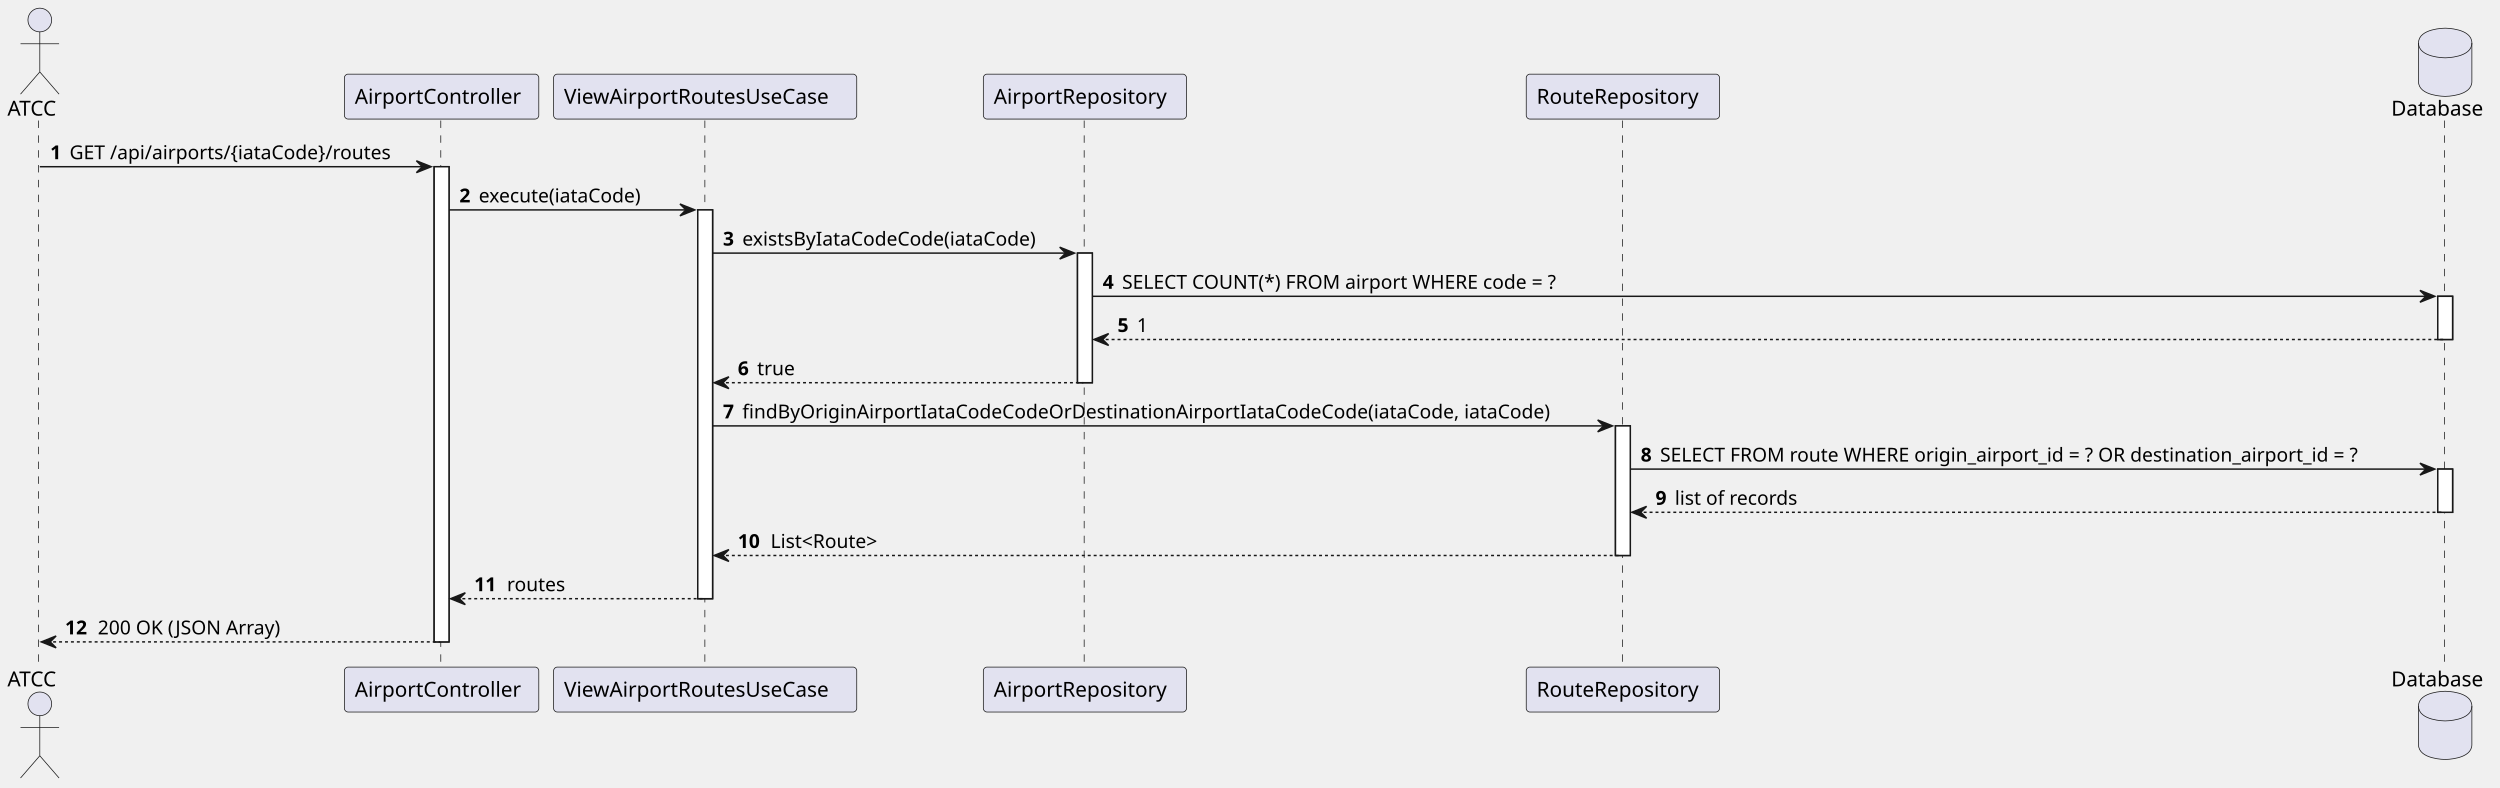
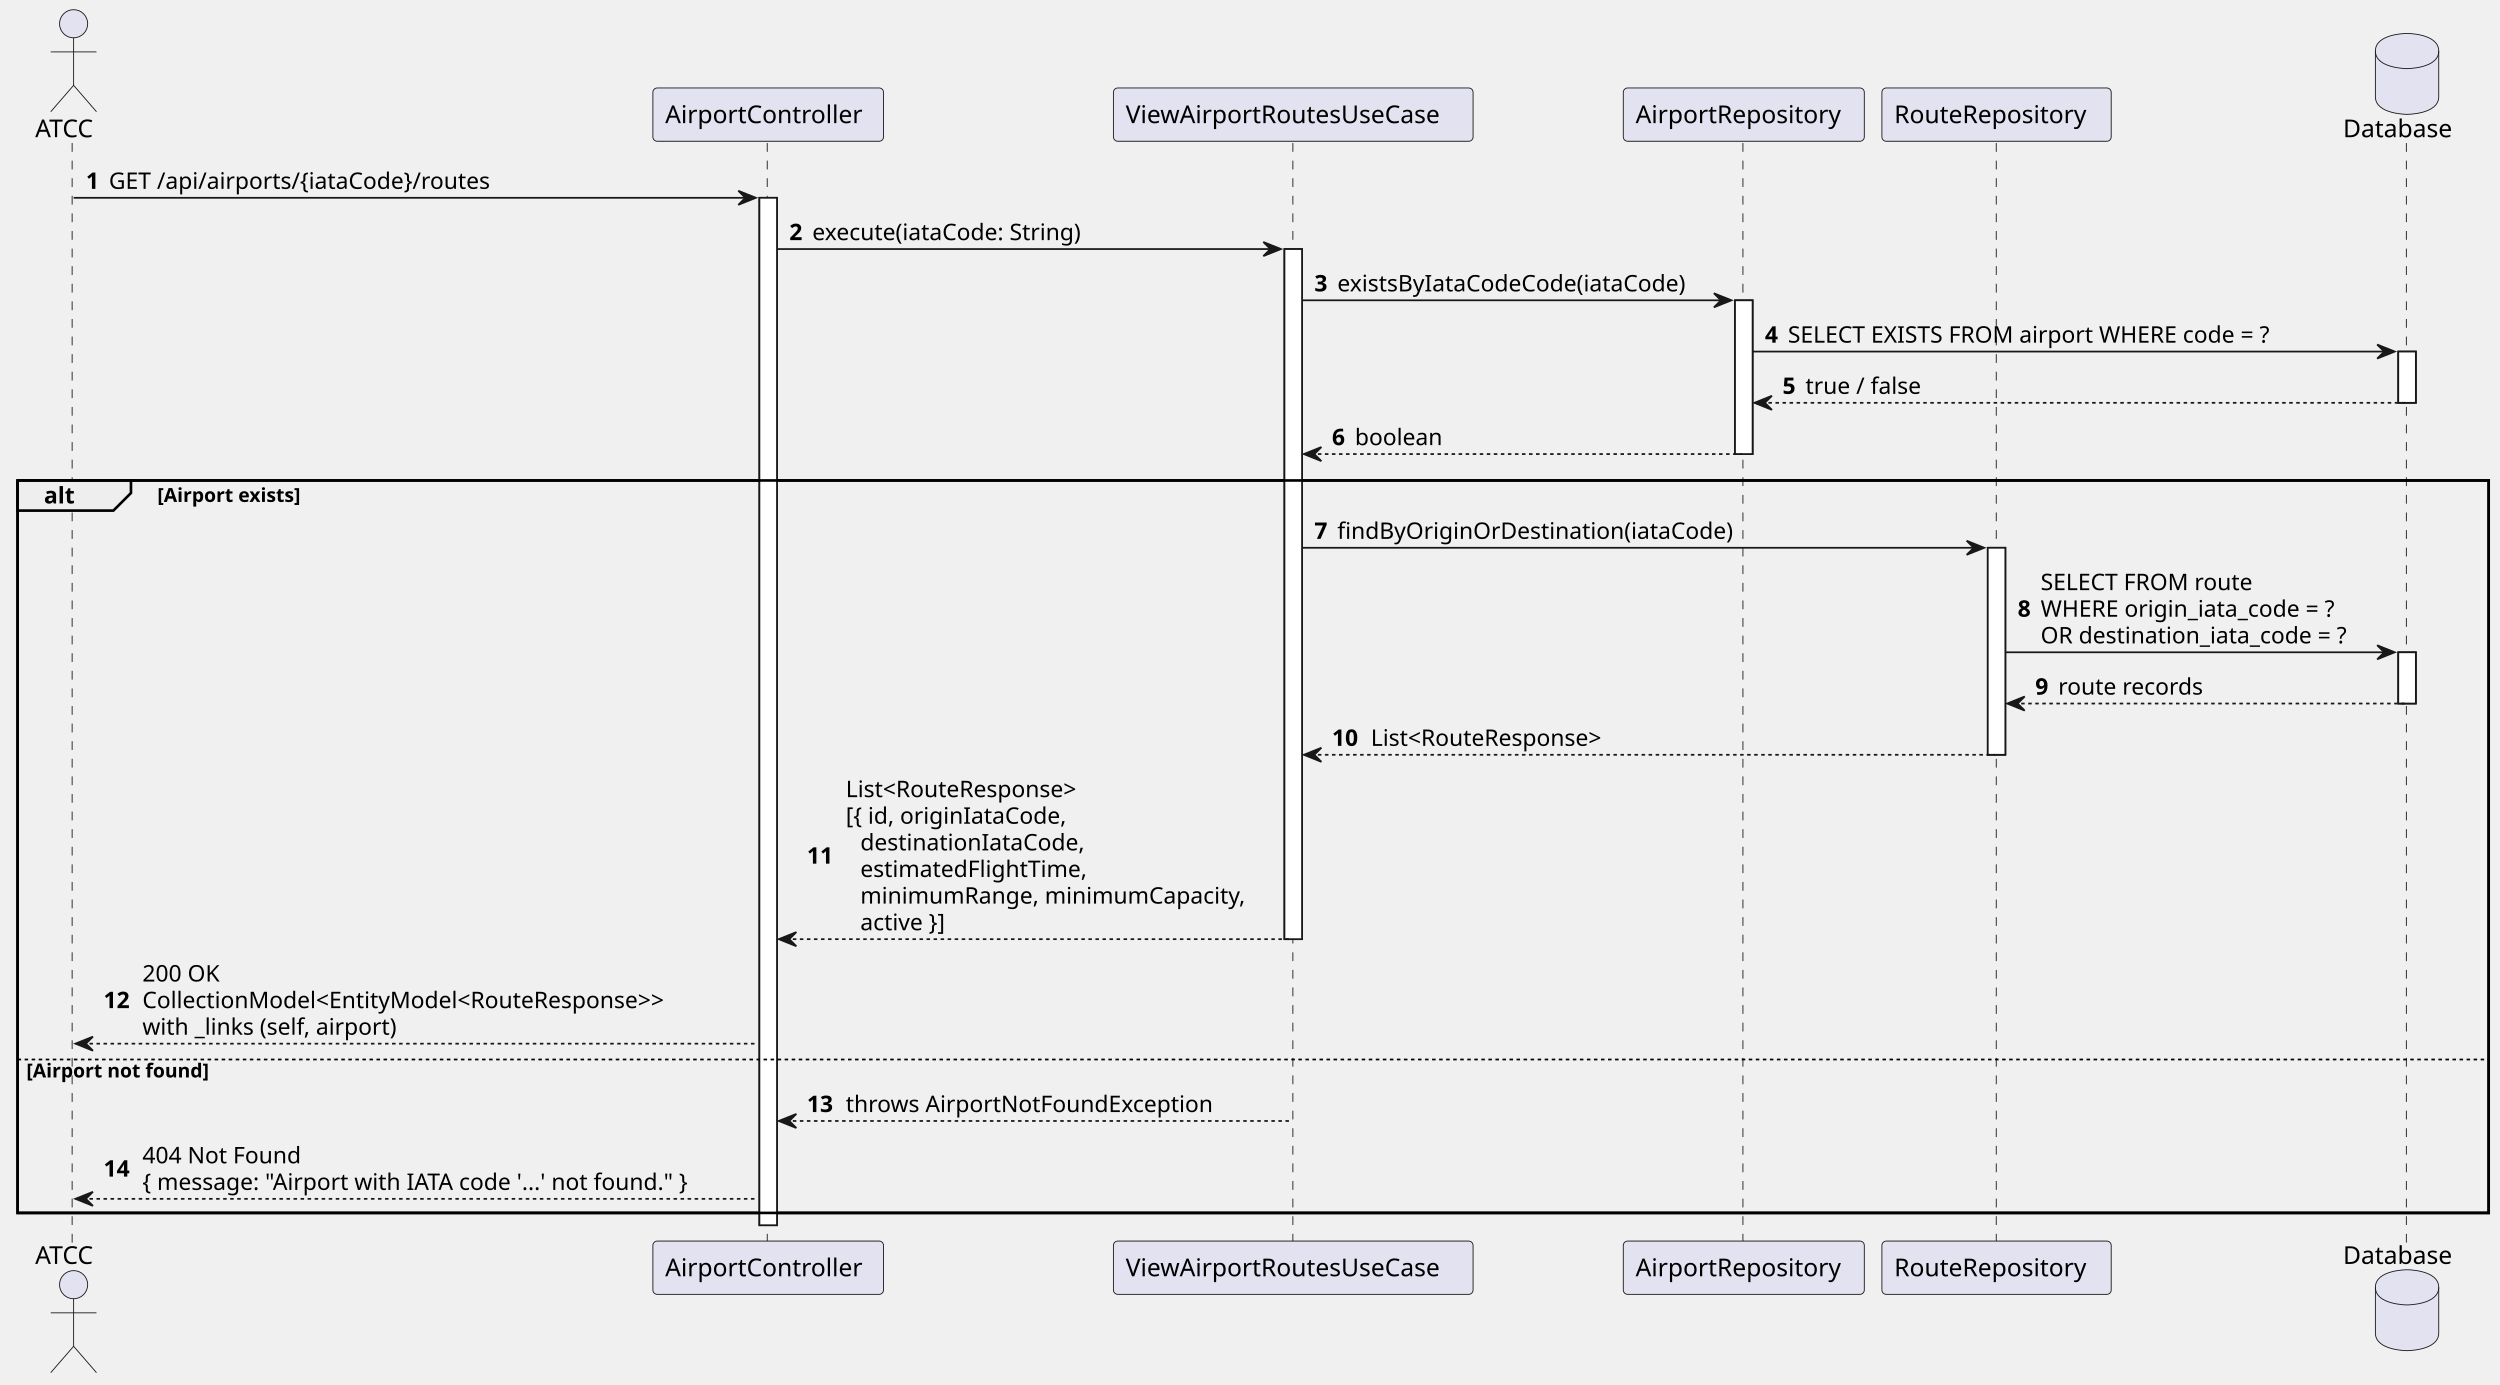
- <svg xmlns="http://www.w3.org/2000/svg" contentStyleType="text/css" data-diagram-type="SEQUENCE" height="531px" preserveAspectRatio="none" style="width:1686px;height:531px;background:#FFFFFF;" version="1.1" viewBox="0 0 1686 531" width="1686px" zoomAndPan="magnify">
+ <svg xmlns="http://www.w3.org/2000/svg" contentStyleType="text/css" data-diagram-type="SEQUENCE" height="787px" preserveAspectRatio="none" style="width:1421px;height:787px;background:#FFFFFF;" version="1.1" viewBox="0 0 1421 787" width="1421px" zoomAndPan="magnify">
  <defs />
  <g>
    <g>
-       <rect fill="#FFFFFF" height="320.461" style="stroke:#181818;stroke-width:1;" width="10" x="292.809" y="112.43" />
-     </g>
-     <g>
-       <rect fill="#FFFFFF" height="262.195" style="stroke:#181818;stroke-width:1;" width="10" x="470.57" y="141.562" />
-     </g>
-     <g>
-       <rect fill="#FFFFFF" height="87.398" style="stroke:#181818;stroke-width:1;" width="10" x="726.665" y="170.695" />
-     </g>
-     <g>
-       <rect fill="#FFFFFF" height="87.398" style="stroke:#181818;stroke-width:1;" width="10" x="1089.471" y="287.227" />
-     </g>
-     <g>
-       <rect fill="#FFFFFF" height="29.133" style="stroke:#181818;stroke-width:1;" width="10" x="1644.033" y="199.828" />
-     </g>
-     <g>
-       <rect fill="#FFFFFF" height="29.133" style="stroke:#181818;stroke-width:1;" width="10" x="1644.033" y="316.359" />
-     </g>
+       <rect fill="#FFFFFF" height="583.992" style="stroke:#181818;stroke-width:1;" width="10" x="431.644" y="112.43" />
+     </g>
+     <g>
+       <rect fill="#FFFFFF" height="392.258" style="stroke:#181818;stroke-width:1;" width="10" x="730.082" y="141.562" />
+     </g>
+     <g>
+       <rect fill="#FFFFFF" height="87.398" style="stroke:#181818;stroke-width:1;" width="10" x="986.176" y="170.695" />
+     </g>
+     <g>
+       <rect fill="#FFFFFF" height="117.664" style="stroke:#181818;stroke-width:1;" width="10" x="1129.843" y="311.359" />
+     </g>
+     <g>
+       <rect fill="#FFFFFF" height="29.133" style="stroke:#181818;stroke-width:1;" width="10" x="1363.175" y="199.828" />
+     </g>
+     <g>
+       <rect fill="#FFFFFF" height="29.133" style="stroke:#181818;stroke-width:1;" width="10" x="1363.175" y="370.758" />
+     </g>
+     <rect fill="none" height="416.328" style="stroke:#000000;stroke-width:1.5;" width="1404.575" x="10" y="273.094" />
    <g class="participant-lifeline" data-entity-uid="part1" data-qualified-name="ATCC" id="part1-lifeline">
      <g>
-         <rect fill="#000000" fill-opacity="0" height="369.594" width="8" x="22.84" y="81.297" />
-         <line style="stroke:#181818;stroke-width:0.5;stroke-dasharray:5,5;" x1="26" x2="26" y1="81.297" y2="450.891" />
+         <rect fill="#000000" fill-opacity="0" height="625.125" width="8" x="37.84" y="81.297" />
+         <line style="stroke:#181818;stroke-width:0.5;stroke-dasharray:5,5;" x1="41" x2="41" y1="81.297" y2="706.422" />
      </g>
    </g>
    <g class="participant-lifeline" data-entity-uid="part2" data-qualified-name="Ctrl" id="part2-lifeline">
      <g>
-         <rect fill="#000000" fill-opacity="0" height="369.594" width="8" x="293.809" y="81.297" />
-         <line style="stroke:#181818;stroke-width:0.5;stroke-dasharray:5,5;" x1="297.263" x2="297.263" y1="81.297" y2="450.891" />
+         <rect fill="#000000" fill-opacity="0" height="625.125" width="8" x="432.644" y="81.297" />
+         <line style="stroke:#181818;stroke-width:0.5;stroke-dasharray:5,5;" x1="436.097" x2="436.097" y1="81.297" y2="706.422" />
      </g>
    </g>
    <g class="participant-lifeline" data-entity-uid="part3" data-qualified-name="UC" id="part3-lifeline">
      <g>
-         <rect fill="#000000" fill-opacity="0" height="369.594" width="8" x="471.57" y="81.297" />
-         <line style="stroke:#181818;stroke-width:0.5;stroke-dasharray:5,5;" x1="475.356" x2="475.356" y1="81.297" y2="450.891" />
+         <rect fill="#000000" fill-opacity="0" height="625.125" width="8" x="731.082" y="81.297" />
+         <line style="stroke:#181818;stroke-width:0.5;stroke-dasharray:5,5;" x1="734.867" x2="734.867" y1="81.297" y2="706.422" />
      </g>
    </g>
    <g class="participant-lifeline" data-entity-uid="part4" data-qualified-name="AirportRepo" id="part4-lifeline">
      <g>
-         <rect fill="#000000" fill-opacity="0" height="369.594" width="8" x="727.665" y="81.297" />
-         <line style="stroke:#181818;stroke-width:0.5;stroke-dasharray:5,5;" x1="731.168" x2="731.168" y1="81.297" y2="450.891" />
+         <rect fill="#000000" fill-opacity="0" height="625.125" width="8" x="987.176" y="81.297" />
+         <line style="stroke:#181818;stroke-width:0.5;stroke-dasharray:5,5;" x1="990.68" x2="990.68" y1="81.297" y2="706.422" />
      </g>
    </g>
    <g class="participant-lifeline" data-entity-uid="part5" data-qualified-name="RouteRepo" id="part5-lifeline">
      <g>
-         <rect fill="#000000" fill-opacity="0" height="369.594" width="8" x="1090.471" y="81.297" />
-         <line style="stroke:#181818;stroke-width:0.5;stroke-dasharray:5,5;" x1="1094.301" x2="1094.301" y1="81.297" y2="450.891" />
+         <rect fill="#000000" fill-opacity="0" height="625.125" width="8" x="1130.843" y="81.297" />
+         <line style="stroke:#181818;stroke-width:0.5;stroke-dasharray:5,5;" x1="1134.672" x2="1134.672" y1="81.297" y2="706.422" />
      </g>
    </g>
    <g class="participant-lifeline" data-entity-uid="part6" data-qualified-name="DB" id="part6-lifeline">
      <g>
-         <rect fill="#000000" fill-opacity="0" height="369.594" width="8" x="1645.033" y="81.297" />
-         <line style="stroke:#181818;stroke-width:0.5;stroke-dasharray:5,5;" x1="1648.632" x2="1648.632" y1="81.297" y2="450.891" />
+         <rect fill="#000000" fill-opacity="0" height="625.125" width="8" x="1364.175" y="81.297" />
+         <line style="stroke:#181818;stroke-width:0.5;stroke-dasharray:5,5;" x1="1367.774" x2="1367.774" y1="81.297" y2="706.422" />
      </g>
    </g>
    <g class="participant participant-head" data-entity-uid="part1" data-qualified-name="ATCC" id="part1-head">
-       <text fill="#000000" font-family="sans-serif" font-size="14" lengthAdjust="spacing" textLength="37.68" x="5" y="77.995">ATCC</text>
-       <ellipse cx="26.84" cy="13.5" fill="#E2E2F0" rx="8" ry="8" style="stroke:#181818;stroke-width:0.5;" />
-       <path d="M26.84,21.5 L26.84,48.5 M13.84,29.5 L39.84,29.5 M26.84,48.5 L13.84,63.5 M26.84,48.5 L39.84,63.5" fill="none" style="stroke:#181818;stroke-width:0.5;" />
+       <text fill="#000000" font-family="sans-serif" font-size="14" lengthAdjust="spacing" textLength="37.68" x="20" y="77.995">ATCC</text>
+       <ellipse cx="41.84" cy="13.5" fill="#E2E2F0" rx="8" ry="8" style="stroke:#181818;stroke-width:0.5;" />
+       <path d="M41.84,21.5 L41.84,48.5 M28.84,29.5 L54.84,29.5 M41.84,48.5 L28.84,63.5 M41.84,48.5 L54.84,63.5" fill="none" style="stroke:#181818;stroke-width:0.5;" />
    </g>
    <g class="participant participant-tail" data-entity-uid="part1" data-qualified-name="ATCC" id="part1-tail">
-       <text fill="#000000" font-family="sans-serif" font-size="14" lengthAdjust="spacing" textLength="37.68" x="5" y="462.886">ATCC</text>
-       <ellipse cx="26.84" cy="474.688" fill="#E2E2F0" rx="8" ry="8" style="stroke:#181818;stroke-width:0.5;" />
-       <path d="M26.84,482.688 L26.84,509.688 M13.84,490.688 L39.84,490.688 M26.84,509.688 L13.84,524.688 M26.84,509.688 L39.84,524.688" fill="none" style="stroke:#181818;stroke-width:0.5;" />
+       <text fill="#000000" font-family="sans-serif" font-size="14" lengthAdjust="spacing" textLength="37.68" x="20" y="718.417">ATCC</text>
+       <ellipse cx="41.84" cy="730.219" fill="#E2E2F0" rx="8" ry="8" style="stroke:#181818;stroke-width:0.5;" />
+       <path d="M41.84,738.219 L41.84,765.219 M28.84,746.219 L54.84,746.219 M41.84,765.219 L28.84,780.219 M41.84,765.219 L54.84,780.219" fill="none" style="stroke:#181818;stroke-width:0.5;" />
    </g>
    <g class="participant participant-head" data-entity-uid="part2" data-qualified-name="Ctrl" id="part2-head">
-       <rect fill="#E2E2F0" height="30.297" rx="2.5" ry="2.5" style="stroke:#181818;stroke-width:0.5;" width="131.093" x="232.263" y="50" />
-       <text fill="#000000" font-family="sans-serif" font-size="14" lengthAdjust="spacing" textLength="117.093" x="239.263" y="69.995">AirportController</text>
+       <rect fill="#E2E2F0" height="30.297" rx="2.5" ry="2.5" style="stroke:#181818;stroke-width:0.5;" width="131.093" x="371.097" y="50" />
+       <text fill="#000000" font-family="sans-serif" font-size="14" lengthAdjust="spacing" textLength="117.093" x="378.097" y="69.995">AirportController</text>
    </g>
    <g class="participant participant-tail" data-entity-uid="part2" data-qualified-name="Ctrl" id="part2-tail">
-       <rect fill="#E2E2F0" height="30.297" rx="2.5" ry="2.5" style="stroke:#181818;stroke-width:0.5;" width="131.093" x="232.263" y="449.891" />
-       <text fill="#000000" font-family="sans-serif" font-size="14" lengthAdjust="spacing" textLength="117.093" x="239.263" y="469.886">AirportController</text>
+       <rect fill="#E2E2F0" height="30.297" rx="2.5" ry="2.5" style="stroke:#181818;stroke-width:0.5;" width="131.093" x="371.097" y="705.422" />
+       <text fill="#000000" font-family="sans-serif" font-size="14" lengthAdjust="spacing" textLength="117.093" x="378.097" y="725.417">AirportController</text>
    </g>
    <g class="participant participant-head" data-entity-uid="part3" data-qualified-name="UC" id="part3-head">
-       <rect fill="#E2E2F0" height="30.297" rx="2.5" ry="2.5" style="stroke:#181818;stroke-width:0.5;" width="204.429" x="373.356" y="50" />
-       <text fill="#000000" font-family="sans-serif" font-size="14" lengthAdjust="spacing" textLength="190.429" x="380.356" y="69.995">ViewAirportRoutesUseCase</text>
+       <rect fill="#E2E2F0" height="30.297" rx="2.5" ry="2.5" style="stroke:#181818;stroke-width:0.5;" width="204.429" x="632.867" y="50" />
+       <text fill="#000000" font-family="sans-serif" font-size="14" lengthAdjust="spacing" textLength="190.429" x="639.867" y="69.995">ViewAirportRoutesUseCase</text>
    </g>
    <g class="participant participant-tail" data-entity-uid="part3" data-qualified-name="UC" id="part3-tail">
-       <rect fill="#E2E2F0" height="30.297" rx="2.5" ry="2.5" style="stroke:#181818;stroke-width:0.5;" width="204.429" x="373.356" y="449.891" />
-       <text fill="#000000" font-family="sans-serif" font-size="14" lengthAdjust="spacing" textLength="190.429" x="380.356" y="469.886">ViewAirportRoutesUseCase</text>
+       <rect fill="#E2E2F0" height="30.297" rx="2.5" ry="2.5" style="stroke:#181818;stroke-width:0.5;" width="204.429" x="632.867" y="705.422" />
+       <text fill="#000000" font-family="sans-serif" font-size="14" lengthAdjust="spacing" textLength="190.429" x="639.867" y="725.417">ViewAirportRoutesUseCase</text>
    </g>
    <g class="participant participant-head" data-entity-uid="part4" data-qualified-name="AirportRepo" id="part4-head">
-       <rect fill="#E2E2F0" height="30.297" rx="2.5" ry="2.5" style="stroke:#181818;stroke-width:0.5;" width="136.992" x="663.168" y="50" />
-       <text fill="#000000" font-family="sans-serif" font-size="14" lengthAdjust="spacing" textLength="122.992" x="670.168" y="69.995">AirportRepository</text>
+       <rect fill="#E2E2F0" height="30.297" rx="2.5" ry="2.5" style="stroke:#181818;stroke-width:0.5;" width="136.992" x="922.68" y="50" />
+       <text fill="#000000" font-family="sans-serif" font-size="14" lengthAdjust="spacing" textLength="122.992" x="929.68" y="69.995">AirportRepository</text>
    </g>
    <g class="participant participant-tail" data-entity-uid="part4" data-qualified-name="AirportRepo" id="part4-tail">
-       <rect fill="#E2E2F0" height="30.297" rx="2.5" ry="2.5" style="stroke:#181818;stroke-width:0.5;" width="136.992" x="663.168" y="449.891" />
-       <text fill="#000000" font-family="sans-serif" font-size="14" lengthAdjust="spacing" textLength="122.992" x="670.168" y="469.886">AirportRepository</text>
+       <rect fill="#E2E2F0" height="30.297" rx="2.5" ry="2.5" style="stroke:#181818;stroke-width:0.5;" width="136.992" x="922.68" y="705.422" />
+       <text fill="#000000" font-family="sans-serif" font-size="14" lengthAdjust="spacing" textLength="122.992" x="929.68" y="725.417">AirportRepository</text>
    </g>
    <g class="participant participant-head" data-entity-uid="part5" data-qualified-name="RouteRepo" id="part5-head">
-       <rect fill="#E2E2F0" height="30.297" rx="2.5" ry="2.5" style="stroke:#181818;stroke-width:0.5;" width="130.341" x="1029.301" y="50" />
-       <text fill="#000000" font-family="sans-serif" font-size="14" lengthAdjust="spacing" textLength="116.341" x="1036.301" y="69.995">RouteRepository</text>
+       <rect fill="#E2E2F0" height="30.297" rx="2.5" ry="2.5" style="stroke:#181818;stroke-width:0.5;" width="130.341" x="1069.672" y="50" />
+       <text fill="#000000" font-family="sans-serif" font-size="14" lengthAdjust="spacing" textLength="116.341" x="1076.672" y="69.995">RouteRepository</text>
    </g>
    <g class="participant participant-tail" data-entity-uid="part5" data-qualified-name="RouteRepo" id="part5-tail">
-       <rect fill="#E2E2F0" height="30.297" rx="2.5" ry="2.5" style="stroke:#181818;stroke-width:0.5;" width="130.341" x="1029.301" y="449.891" />
-       <text fill="#000000" font-family="sans-serif" font-size="14" lengthAdjust="spacing" textLength="116.341" x="1036.301" y="469.886">RouteRepository</text>
+       <rect fill="#E2E2F0" height="30.297" rx="2.5" ry="2.5" style="stroke:#181818;stroke-width:0.5;" width="130.341" x="1069.672" y="705.422" />
+       <text fill="#000000" font-family="sans-serif" font-size="14" lengthAdjust="spacing" textLength="116.341" x="1076.672" y="725.417">RouteRepository</text>
    </g>
    <g class="participant participant-head" data-entity-uid="part6" data-qualified-name="DB" id="part6-head">
-       <text fill="#000000" font-family="sans-serif" font-size="14" lengthAdjust="spacing" textLength="66.801" x="1612.632" y="77.995">Database</text>
-       <path d="M1631.033,29 C1631.033,19 1649.033,19 1649.033,19 C1649.033,19 1667.033,19 1667.033,29 L1667.033,55 C1667.033,65 1649.033,65 1649.033,65 C1649.033,65 1631.033,65 1631.033,55 L1631.033,29" fill="#E2E2F0" style="stroke:#181818;stroke-width:0.5;" />
-       <path d="M1631.033,29 C1631.033,39 1649.033,39 1649.033,39 C1649.033,39 1667.033,39 1667.033,29" fill="none" style="stroke:#181818;stroke-width:0.5;" />
+       <text fill="#000000" font-family="sans-serif" font-size="14" lengthAdjust="spacing" textLength="66.801" x="1331.774" y="77.995">Database</text>
+       <path d="M1350.175,29 C1350.175,19 1368.175,19 1368.175,19 C1368.175,19 1386.175,19 1386.175,29 L1386.175,55 C1386.175,65 1368.175,65 1368.175,65 C1368.175,65 1350.175,65 1350.175,55 L1350.175,29" fill="#E2E2F0" style="stroke:#181818;stroke-width:0.5;" />
+       <path d="M1350.175,29 C1350.175,39 1368.175,39 1368.175,39 C1368.175,39 1386.175,39 1386.175,29" fill="none" style="stroke:#181818;stroke-width:0.5;" />
    </g>
    <g class="participant participant-tail" data-entity-uid="part6" data-qualified-name="DB" id="part6-tail">
-       <text fill="#000000" font-family="sans-serif" font-size="14" lengthAdjust="spacing" textLength="66.801" x="1612.632" y="462.886">Database</text>
-       <path d="M1631.033,476.188 C1631.033,466.188 1649.033,466.188 1649.033,466.188 C1649.033,466.188 1667.033,466.188 1667.033,476.188 L1667.033,502.188 C1667.033,512.188 1649.033,512.188 1649.033,512.188 C1649.033,512.188 1631.033,512.188 1631.033,502.188 L1631.033,476.188" fill="#E2E2F0" style="stroke:#181818;stroke-width:0.5;" />
-       <path d="M1631.033,476.188 C1631.033,486.188 1649.033,486.188 1649.033,486.188 C1649.033,486.188 1667.033,486.188 1667.033,476.188" fill="none" style="stroke:#181818;stroke-width:0.5;" />
-     </g>
-     <g>
-       <rect fill="#FFFFFF" height="320.461" style="stroke:#181818;stroke-width:1;" width="10" x="292.809" y="112.43" />
-     </g>
-     <g>
-       <rect fill="#FFFFFF" height="262.195" style="stroke:#181818;stroke-width:1;" width="10" x="470.57" y="141.562" />
-     </g>
-     <g>
-       <rect fill="#FFFFFF" height="87.398" style="stroke:#181818;stroke-width:1;" width="10" x="726.665" y="170.695" />
-     </g>
-     <g>
-       <rect fill="#FFFFFF" height="87.398" style="stroke:#181818;stroke-width:1;" width="10" x="1089.471" y="287.227" />
-     </g>
-     <g>
-       <rect fill="#FFFFFF" height="29.133" style="stroke:#181818;stroke-width:1;" width="10" x="1644.033" y="199.828" />
-     </g>
-     <g>
-       <rect fill="#FFFFFF" height="29.133" style="stroke:#181818;stroke-width:1;" width="10" x="1644.033" y="316.359" />
+       <text fill="#000000" font-family="sans-serif" font-size="14" lengthAdjust="spacing" textLength="66.801" x="1331.774" y="718.417">Database</text>
+       <path d="M1350.175,731.719 C1350.175,721.719 1368.175,721.719 1368.175,721.719 C1368.175,721.719 1386.175,721.719 1386.175,731.719 L1386.175,757.719 C1386.175,767.719 1368.175,767.719 1368.175,767.719 C1368.175,767.719 1350.175,767.719 1350.175,757.719 L1350.175,731.719" fill="#E2E2F0" style="stroke:#181818;stroke-width:0.5;" />
+       <path d="M1350.175,731.719 C1350.175,741.719 1368.175,741.719 1368.175,741.719 C1368.175,741.719 1386.175,741.719 1386.175,731.719" fill="none" style="stroke:#181818;stroke-width:0.5;" />
+     </g>
+     <g>
+       <rect fill="#FFFFFF" height="583.992" style="stroke:#181818;stroke-width:1;" width="10" x="431.644" y="112.43" />
+     </g>
+     <g>
+       <rect fill="#FFFFFF" height="392.258" style="stroke:#181818;stroke-width:1;" width="10" x="730.082" y="141.562" />
+     </g>
+     <g>
+       <rect fill="#FFFFFF" height="87.398" style="stroke:#181818;stroke-width:1;" width="10" x="986.176" y="170.695" />
+     </g>
+     <g>
+       <rect fill="#FFFFFF" height="117.664" style="stroke:#181818;stroke-width:1;" width="10" x="1129.843" y="311.359" />
+     </g>
+     <g>
+       <rect fill="#FFFFFF" height="29.133" style="stroke:#181818;stroke-width:1;" width="10" x="1363.175" y="199.828" />
+     </g>
+     <g>
+       <rect fill="#FFFFFF" height="29.133" style="stroke:#181818;stroke-width:1;" width="10" x="1363.175" y="370.758" />
    </g>
    <g class="message" data-entity-1="part1" data-entity-2="part2" id="msg1">
-       <polygon fill="#181818" points="280.809,108.43,290.809,112.43,280.809,116.43,284.809,112.43" style="stroke:#181818;stroke-width:1;" />
-       <line style="stroke:#181818;stroke-width:1;" x1="26.84" x2="286.809" y1="112.43" y2="112.43" />
-       <text fill="#000000" font-family="sans-serif" font-size="13" font-weight="bold" lengthAdjust="spacing" textLength="9.045" x="33.84" y="107.364">1</text>
-       <text fill="#000000" font-family="sans-serif" font-size="13" lengthAdjust="spacing" textLength="233.924" x="46.885" y="107.364">GET /api/airports/{iataCode}/routes</text>
+       <polygon fill="#181818" points="419.644,108.43,429.644,112.43,419.644,116.43,423.644,112.43" style="stroke:#181818;stroke-width:1;" />
+       <line style="stroke:#181818;stroke-width:1;" x1="41.84" x2="425.644" y1="112.43" y2="112.43" />
+       <text fill="#000000" font-family="sans-serif" font-size="13" font-weight="bold" lengthAdjust="spacing" textLength="9.045" x="48.84" y="107.364">1</text>
+       <text fill="#000000" font-family="sans-serif" font-size="13" lengthAdjust="spacing" textLength="233.924" x="61.885" y="107.364">GET /api/airports/{iataCode}/routes</text>
    </g>
    <g class="message" data-entity-1="part2" data-entity-2="part3" id="msg2">
-       <polygon fill="#181818" points="458.57,137.562,468.57,141.562,458.57,145.562,462.57,141.562" style="stroke:#181818;stroke-width:1;" />
-       <line style="stroke:#181818;stroke-width:1;" x1="302.809" x2="464.57" y1="141.562" y2="141.562" />
-       <text fill="#000000" font-family="sans-serif" font-size="13" font-weight="bold" lengthAdjust="spacing" textLength="9.045" x="309.809" y="136.497">2</text>
-       <text fill="#000000" font-family="sans-serif" font-size="13" lengthAdjust="spacing" textLength="120.237" x="322.854" y="136.497">execute(iataCode)</text>
+       <polygon fill="#181818" points="718.082,137.562,728.082,141.562,718.082,145.562,722.082,141.562" style="stroke:#181818;stroke-width:1;" />
+       <line style="stroke:#181818;stroke-width:1;" x1="441.644" x2="724.082" y1="141.562" y2="141.562" />
+       <text fill="#000000" font-family="sans-serif" font-size="13" font-weight="bold" lengthAdjust="spacing" textLength="9.045" x="448.644" y="136.497">2</text>
+       <text fill="#000000" font-family="sans-serif" font-size="13" lengthAdjust="spacing" textLength="167.546" x="461.689" y="136.497">execute(iataCode: String)</text>
    </g>
    <g class="message" data-entity-1="part3" data-entity-2="part4" id="msg3">
-       <polygon fill="#181818" points="714.665,166.695,724.665,170.695,714.665,174.695,718.665,170.695" style="stroke:#181818;stroke-width:1;" />
-       <line style="stroke:#181818;stroke-width:1;" x1="480.57" x2="720.665" y1="170.695" y2="170.695" />
-       <text fill="#000000" font-family="sans-serif" font-size="13" font-weight="bold" lengthAdjust="spacing" textLength="9.045" x="487.57" y="165.629">3</text>
-       <text fill="#000000" font-family="sans-serif" font-size="13" lengthAdjust="spacing" textLength="214.049" x="500.615" y="165.629">existsByIataCodeCode(iataCode)</text>
+       <polygon fill="#181818" points="974.176,166.695,984.176,170.695,974.176,174.695,978.176,170.695" style="stroke:#181818;stroke-width:1;" />
+       <line style="stroke:#181818;stroke-width:1;" x1="740.082" x2="980.176" y1="170.695" y2="170.695" />
+       <text fill="#000000" font-family="sans-serif" font-size="13" font-weight="bold" lengthAdjust="spacing" textLength="9.045" x="747.082" y="165.629">3</text>
+       <text fill="#000000" font-family="sans-serif" font-size="13" lengthAdjust="spacing" textLength="214.049" x="760.127" y="165.629">existsByIataCodeCode(iataCode)</text>
    </g>
    <g class="message" data-entity-1="part4" data-entity-2="part6" id="msg4">
-       <polygon fill="#181818" points="1632.033,195.828,1642.033,199.828,1632.033,203.828,1636.033,199.828" style="stroke:#181818;stroke-width:1;" />
-       <line style="stroke:#181818;stroke-width:1;" x1="736.665" x2="1638.033" y1="199.828" y2="199.828" />
-       <text fill="#000000" font-family="sans-serif" font-size="13" font-weight="bold" lengthAdjust="spacing" textLength="9.045" x="743.665" y="194.762">4</text>
-       <text fill="#000000" font-family="sans-serif" font-size="13" lengthAdjust="spacing" textLength="319.763" x="756.71" y="194.762">SELECT COUNT(*) FROM airport WHERE code = ?</text>
+       <polygon fill="#181818" points="1351.175,195.828,1361.175,199.828,1351.175,203.828,1355.175,199.828" style="stroke:#181818;stroke-width:1;" />
+       <line style="stroke:#181818;stroke-width:1;" x1="996.176" x2="1357.175" y1="199.828" y2="199.828" />
+       <text fill="#000000" font-family="sans-serif" font-size="13" font-weight="bold" lengthAdjust="spacing" textLength="9.045" x="1003.176" y="194.762">4</text>
+       <text fill="#000000" font-family="sans-serif" font-size="13" lengthAdjust="spacing" textLength="302.028" x="1016.222" y="194.762">SELECT EXISTS FROM airport WHERE code = ?</text>
    </g>
    <g class="message" data-entity-1="part6" data-entity-2="part4" id="msg5">
-       <polygon fill="#181818" points="747.665,224.961,737.665,228.961,747.665,232.961,743.665,228.961" style="stroke:#181818;stroke-width:1;" />
-       <line style="stroke:#181818;stroke-width:1;stroke-dasharray:2,2;" x1="741.665" x2="1648.033" y1="228.961" y2="228.961" />
-       <text fill="#000000" font-family="sans-serif" font-size="13" font-weight="bold" lengthAdjust="spacing" textLength="9.045" x="753.665" y="223.895">5</text>
-       <text fill="#000000" font-family="sans-serif" font-size="13" lengthAdjust="spacing" textLength="8.271" x="766.71" y="223.895">1</text>
+       <polygon fill="#181818" points="1007.176,224.961,997.176,228.961,1007.176,232.961,1003.176,228.961" style="stroke:#181818;stroke-width:1;" />
+       <line style="stroke:#181818;stroke-width:1;stroke-dasharray:2,2;" x1="1001.176" x2="1367.175" y1="228.961" y2="228.961" />
+       <text fill="#000000" font-family="sans-serif" font-size="13" font-weight="bold" lengthAdjust="spacing" textLength="9.045" x="1013.176" y="223.895">5</text>
+       <text fill="#000000" font-family="sans-serif" font-size="13" lengthAdjust="spacing" textLength="70.249" x="1026.222" y="223.895">true / false</text>
    </g>
    <g class="message" data-entity-1="part4" data-entity-2="part3" id="msg6">
-       <polygon fill="#181818" points="491.57,254.094,481.57,258.094,491.57,262.094,487.57,258.094" style="stroke:#181818;stroke-width:1;" />
-       <line style="stroke:#181818;stroke-width:1;stroke-dasharray:2,2;" x1="485.57" x2="730.665" y1="258.094" y2="258.094" />
-       <text fill="#000000" font-family="sans-serif" font-size="13" font-weight="bold" lengthAdjust="spacing" textLength="9.045" x="497.57" y="253.028">6</text>
-       <text fill="#000000" font-family="sans-serif" font-size="13" lengthAdjust="spacing" textLength="26.679" x="510.615" y="253.028">true</text>
-     </g>
+       <polygon fill="#181818" points="751.082,254.094,741.082,258.094,751.082,262.094,747.082,258.094" style="stroke:#181818;stroke-width:1;" />
+       <line style="stroke:#181818;stroke-width:1;stroke-dasharray:2,2;" x1="745.082" x2="990.176" y1="258.094" y2="258.094" />
+       <text fill="#000000" font-family="sans-serif" font-size="13" font-weight="bold" lengthAdjust="spacing" textLength="9.045" x="757.082" y="253.028">6</text>
+       <text fill="#000000" font-family="sans-serif" font-size="13" lengthAdjust="spacing" textLength="51.975" x="770.127" y="253.028">boolean</text>
+     </g>
+     <path d="M10,273.094 L74.443,273.094 L74.443,280.227 L64.443,290.227 L10,290.227 L10,273.094" fill="#EEEEEE" style="stroke:#000000;stroke-width:1.5;" />
+     <rect fill="none" height="416.328" style="stroke:#000000;stroke-width:1.5;" width="1404.575" x="10" y="273.094" />
+     <text fill="#000000" font-family="sans-serif" font-size="13" font-weight="bold" lengthAdjust="spacing" textLength="19.443" x="25" y="286.161">alt</text>
+     <text fill="#000000" font-family="sans-serif" font-size="11" font-weight="bold" lengthAdjust="spacing" textLength="94.386" x="89.443" y="285.304">[Airport exists]</text>
    <g class="message" data-entity-1="part3" data-entity-2="part5" id="msg7">
-       <polygon fill="#181818" points="1077.471,283.227,1087.471,287.227,1077.471,291.227,1081.471,287.227" style="stroke:#181818;stroke-width:1;" />
-       <line style="stroke:#181818;stroke-width:1;" x1="480.57" x2="1083.471" y1="287.227" y2="287.227" />
-       <text fill="#000000" font-family="sans-serif" font-size="13" font-weight="bold" lengthAdjust="spacing" textLength="9.045" x="487.57" y="282.161">7</text>
-       <text fill="#000000" font-family="sans-serif" font-size="13" lengthAdjust="spacing" textLength="576.856" x="500.615" y="282.161">findByOriginAirportIataCodeCodeOrDestinationAirportIataCodeCode(iataCode, iataCode)</text>
+       <polygon fill="#181818" points="1117.843,307.359,1127.843,311.359,1117.843,315.359,1121.843,311.359" style="stroke:#181818;stroke-width:1;" />
+       <line style="stroke:#181818;stroke-width:1;" x1="740.082" x2="1123.843" y1="311.359" y2="311.359" />
+       <text fill="#000000" font-family="sans-serif" font-size="13" font-weight="bold" lengthAdjust="spacing" textLength="9.045" x="747.082" y="306.293">7</text>
+       <text fill="#000000" font-family="sans-serif" font-size="13" lengthAdjust="spacing" textLength="238.824" x="760.127" y="306.293">findByOriginOrDestination(iataCode)</text>
    </g>
    <g class="message" data-entity-1="part5" data-entity-2="part6" id="msg8">
-       <polygon fill="#181818" points="1632.033,312.359,1642.033,316.359,1632.033,320.359,1636.033,316.359" style="stroke:#181818;stroke-width:1;" />
-       <line style="stroke:#181818;stroke-width:1;" x1="1099.471" x2="1638.033" y1="316.359" y2="316.359" />
-       <text fill="#000000" font-family="sans-serif" font-size="13" font-weight="bold" lengthAdjust="spacing" textLength="9.045" x="1106.471" y="311.293">8</text>
-       <text fill="#000000" font-family="sans-serif" font-size="13" lengthAdjust="spacing" textLength="512.516" x="1119.517" y="311.293">SELECT FROM route WHERE origin_airport_id = ? OR destination_airport_id = ?</text>
+       <polygon fill="#181818" points="1351.175,366.758,1361.175,370.758,1351.175,374.758,1355.175,370.758" style="stroke:#181818;stroke-width:1;" />
+       <line style="stroke:#181818;stroke-width:1;" x1="1139.843" x2="1357.175" y1="370.758" y2="370.758" />
+       <text fill="#000000" font-family="sans-serif" font-size="13" font-weight="bold" lengthAdjust="spacing" textLength="9.045" x="1146.843" y="350.559">8</text>
+       <text fill="#000000" font-family="sans-serif" font-size="13" lengthAdjust="spacing" textLength="129.797" x="1159.888" y="335.426">SELECT FROM route</text>
+       <text fill="#000000" font-family="sans-serif" font-size="13" lengthAdjust="spacing" textLength="184.285" x="1159.888" y="350.559">WHERE origin_iata_code = ?</text>
+       <text fill="#000000" font-family="sans-serif" font-size="13" lengthAdjust="spacing" textLength="191.287" x="1159.888" y="365.692">OR destination_iata_code = ?</text>
    </g>
    <g class="message" data-entity-1="part6" data-entity-2="part5" id="msg9">
-       <polygon fill="#181818" points="1110.471,341.492,1100.471,345.492,1110.471,349.492,1106.471,345.492" style="stroke:#181818;stroke-width:1;" />
-       <line style="stroke:#181818;stroke-width:1;stroke-dasharray:2,2;" x1="1104.471" x2="1648.033" y1="345.492" y2="345.492" />
-       <text fill="#000000" font-family="sans-serif" font-size="13" font-weight="bold" lengthAdjust="spacing" textLength="9.045" x="1116.471" y="340.426">9</text>
-       <text fill="#000000" font-family="sans-serif" font-size="13" lengthAdjust="spacing" textLength="88.702" x="1129.517" y="340.426">list of records</text>
+       <polygon fill="#181818" points="1150.843,395.891,1140.843,399.891,1150.843,403.891,1146.843,399.891" style="stroke:#181818;stroke-width:1;" />
+       <line style="stroke:#181818;stroke-width:1;stroke-dasharray:2,2;" x1="1144.843" x2="1367.175" y1="399.891" y2="399.891" />
+       <text fill="#000000" font-family="sans-serif" font-size="13" font-weight="bold" lengthAdjust="spacing" textLength="9.045" x="1156.843" y="394.825">9</text>
+       <text fill="#000000" font-family="sans-serif" font-size="13" lengthAdjust="spacing" textLength="87.579" x="1169.888" y="394.825">route records</text>
    </g>
    <g class="message" data-entity-1="part5" data-entity-2="part3" id="msg10">
-       <polygon fill="#181818" points="491.57,370.625,481.57,374.625,491.57,378.625,487.57,374.625" style="stroke:#181818;stroke-width:1;" />
-       <line style="stroke:#181818;stroke-width:1;stroke-dasharray:2,2;" x1="485.57" x2="1093.471" y1="374.625" y2="374.625" />
-       <text fill="#000000" font-family="sans-serif" font-size="13" font-weight="bold" lengthAdjust="spacing" textLength="18.091" x="497.57" y="369.559">10</text>
-       <text fill="#000000" font-family="sans-serif" font-size="13" lengthAdjust="spacing" textLength="82.831" x="519.661" y="369.559">List&lt;Route&gt;</text>
+       <polygon fill="#181818" points="751.082,425.023,741.082,429.023,751.082,433.023,747.082,429.023" style="stroke:#181818;stroke-width:1;" />
+       <line style="stroke:#181818;stroke-width:1;stroke-dasharray:2,2;" x1="745.082" x2="1133.843" y1="429.023" y2="429.023" />
+       <text fill="#000000" font-family="sans-serif" font-size="13" font-weight="bold" lengthAdjust="spacing" textLength="18.091" x="757.082" y="423.957">10</text>
+       <text fill="#000000" font-family="sans-serif" font-size="13" lengthAdjust="spacing" textLength="145.85" x="779.172" y="423.957">List&lt;RouteResponse&gt;</text>
    </g>
    <g class="message" data-entity-1="part3" data-entity-2="part2" id="msg11">
-       <polygon fill="#181818" points="313.809,399.758,303.809,403.758,313.809,407.758,309.809,403.758" style="stroke:#181818;stroke-width:1;" />
-       <line style="stroke:#181818;stroke-width:1;stroke-dasharray:2,2;" x1="307.809" x2="474.57" y1="403.758" y2="403.758" />
-       <text fill="#000000" font-family="sans-serif" font-size="13" font-weight="bold" lengthAdjust="spacing" textLength="18.091" x="319.809" y="398.692">11</text>
-       <text fill="#000000" font-family="sans-serif" font-size="13" lengthAdjust="spacing" textLength="41.406" x="341.9" y="398.692">routes</text>
+       <polygon fill="#181818" points="452.644,529.82,442.644,533.82,452.644,537.82,448.644,533.82" style="stroke:#181818;stroke-width:1;" />
+       <line style="stroke:#181818;stroke-width:1;stroke-dasharray:2,2;" x1="446.644" x2="734.082" y1="533.82" y2="533.82" />
+       <text fill="#000000" font-family="sans-serif" font-size="13" font-weight="bold" lengthAdjust="spacing" textLength="18.091" x="458.644" y="490.922">11</text>
+       <text fill="#000000" font-family="sans-serif" font-size="13" lengthAdjust="spacing" textLength="145.85" x="480.734" y="453.09">List&lt;RouteResponse&gt;</text>
+       <text fill="#000000" font-family="sans-serif" font-size="13" lengthAdjust="spacing" textLength="136.894" x="480.734" y="468.223">[{ id, originIataCode,</text>
+       <text fill="#000000" font-family="sans-serif" font-size="13" lengthAdjust="spacing" textLength="135.116" x="488.999" y="483.356">destinationIataCode,</text>
+       <text fill="#000000" font-family="sans-serif" font-size="13" lengthAdjust="spacing" textLength="138.093" x="488.999" y="498.489">estimatedFlightTime,</text>
+       <text fill="#000000" font-family="sans-serif" font-size="13" lengthAdjust="spacing" textLength="234.083" x="488.999" y="513.622">minimumRange, minimumCapacity,</text>
+       <text fill="#000000" font-family="sans-serif" font-size="13" lengthAdjust="spacing" textLength="56.989" x="488.999" y="528.754">active }]</text>
    </g>
    <g class="message" data-entity-1="part2" data-entity-2="part1" id="msg12">
-       <polygon fill="#181818" points="37.84,428.891,27.84,432.891,37.84,436.891,33.84,432.891" style="stroke:#181818;stroke-width:1;" />
-       <line style="stroke:#181818;stroke-width:1;stroke-dasharray:2,2;" x1="31.84" x2="296.809" y1="432.891" y2="432.891" />
-       <text fill="#000000" font-family="sans-serif" font-size="13" font-weight="bold" lengthAdjust="spacing" textLength="18.091" x="43.84" y="427.825">12</text>
-       <text fill="#000000" font-family="sans-serif" font-size="13" lengthAdjust="spacing" textLength="133.396" x="65.931" y="427.825">200 OK (JSON Array)</text>
+       <polygon fill="#181818" points="52.84,589.219,42.84,593.219,52.84,597.219,48.84,593.219" style="stroke:#181818;stroke-width:1;" />
+       <line style="stroke:#181818;stroke-width:1;stroke-dasharray:2,2;" x1="46.84" x2="430.644" y1="593.219" y2="593.219" />
+       <text fill="#000000" font-family="sans-serif" font-size="13" font-weight="bold" lengthAdjust="spacing" textLength="18.091" x="58.84" y="573.02">12</text>
+       <text fill="#000000" font-family="sans-serif" font-size="13" lengthAdjust="spacing" textLength="47.703" x="80.931" y="557.887">200 OK</text>
+       <text fill="#000000" font-family="sans-serif" font-size="13" lengthAdjust="spacing" textLength="325.228" x="80.931" y="573.02">CollectionModel&lt;EntityModel&lt;RouteResponse&gt;&gt;</text>
+       <text fill="#000000" font-family="sans-serif" font-size="13" lengthAdjust="spacing" textLength="157.047" x="80.931" y="588.153">with _links (self, airport)</text>
+     </g>
+     <line style="stroke:#000000;stroke-width:1;stroke-dasharray:2,2;" x1="10" x2="1414.575" y1="602.219" y2="602.219" />
+     <text fill="#000000" font-family="sans-serif" font-size="11" font-weight="bold" lengthAdjust="spacing" textLength="118.062" x="15" y="612.429">[Airport not found]</text>
+     <g class="message" data-entity-1="part3" data-entity-2="part2" id="msg13">
+       <polygon fill="#181818" points="452.644,633.156,442.644,637.156,452.644,641.156,448.644,637.156" style="stroke:#181818;stroke-width:1;" />
+       <line style="stroke:#181818;stroke-width:1;stroke-dasharray:2,2;" x1="446.644" x2="734.082" y1="637.156" y2="637.156" />
+       <text fill="#000000" font-family="sans-serif" font-size="13" font-weight="bold" lengthAdjust="spacing" textLength="18.091" x="458.644" y="632.09">13</text>
+       <text fill="#000000" font-family="sans-serif" font-size="13" lengthAdjust="spacing" textLength="219.813" x="480.734" y="632.09">throws AirportNotFoundException</text>
+     </g>
+     <g class="message" data-entity-1="part2" data-entity-2="part1" id="msg14">
+       <polygon fill="#181818" points="52.84,677.422,42.84,681.422,52.84,685.422,48.84,681.422" style="stroke:#181818;stroke-width:1;" />
+       <line style="stroke:#181818;stroke-width:1;stroke-dasharray:2,2;" x1="46.84" x2="430.644" y1="681.422" y2="681.422" />
+       <text fill="#000000" font-family="sans-serif" font-size="13" font-weight="bold" lengthAdjust="spacing" textLength="18.091" x="58.84" y="668.79">14</text>
+       <text fill="#000000" font-family="sans-serif" font-size="13" lengthAdjust="spacing" textLength="96.015" x="80.931" y="661.223">404 Not Found</text>
+       <text fill="#000000" font-family="sans-serif" font-size="13" lengthAdjust="spacing" textLength="343.713" x="80.931" y="676.356">{ message: "Airport with IATA code '...' not found." }</text>
    </g>
  </g>
</svg>
